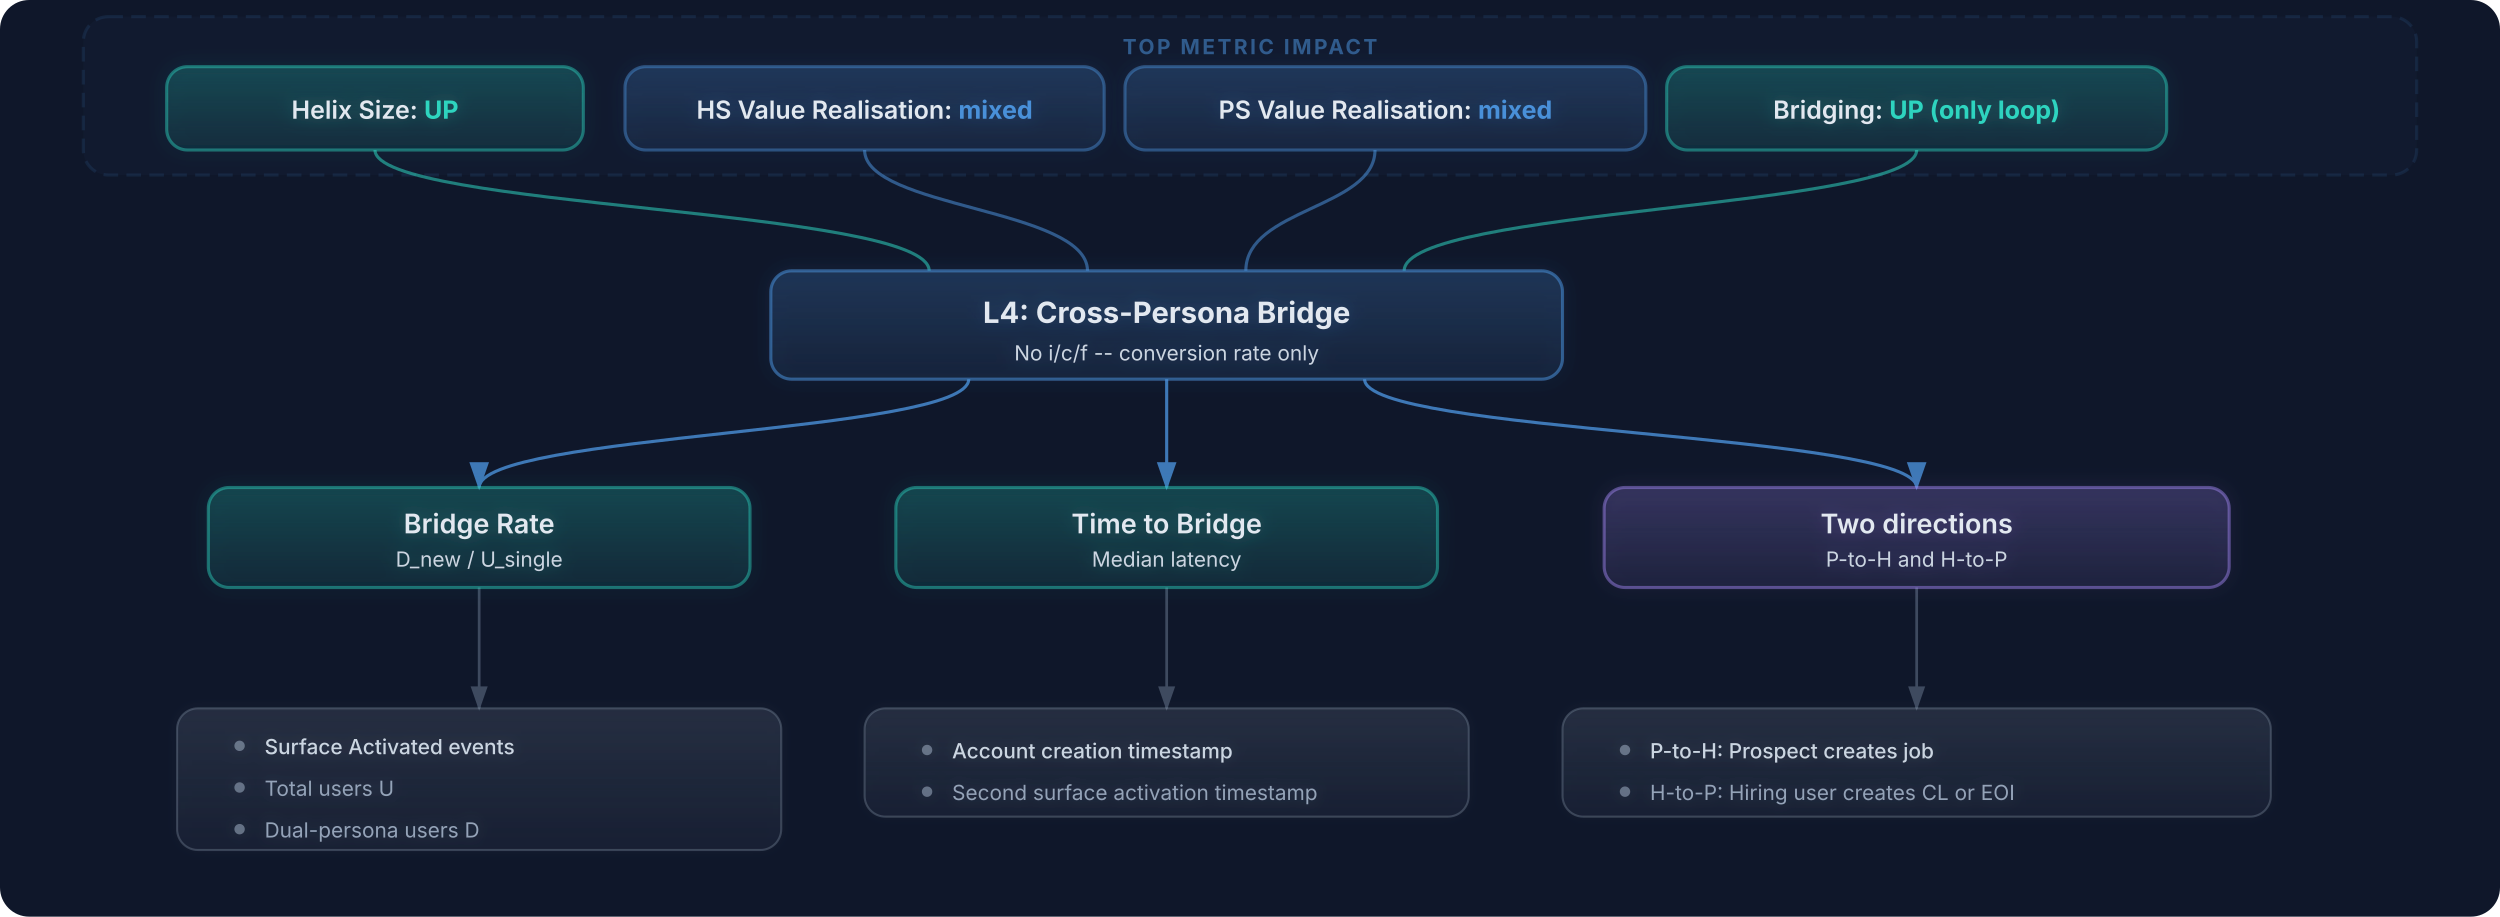
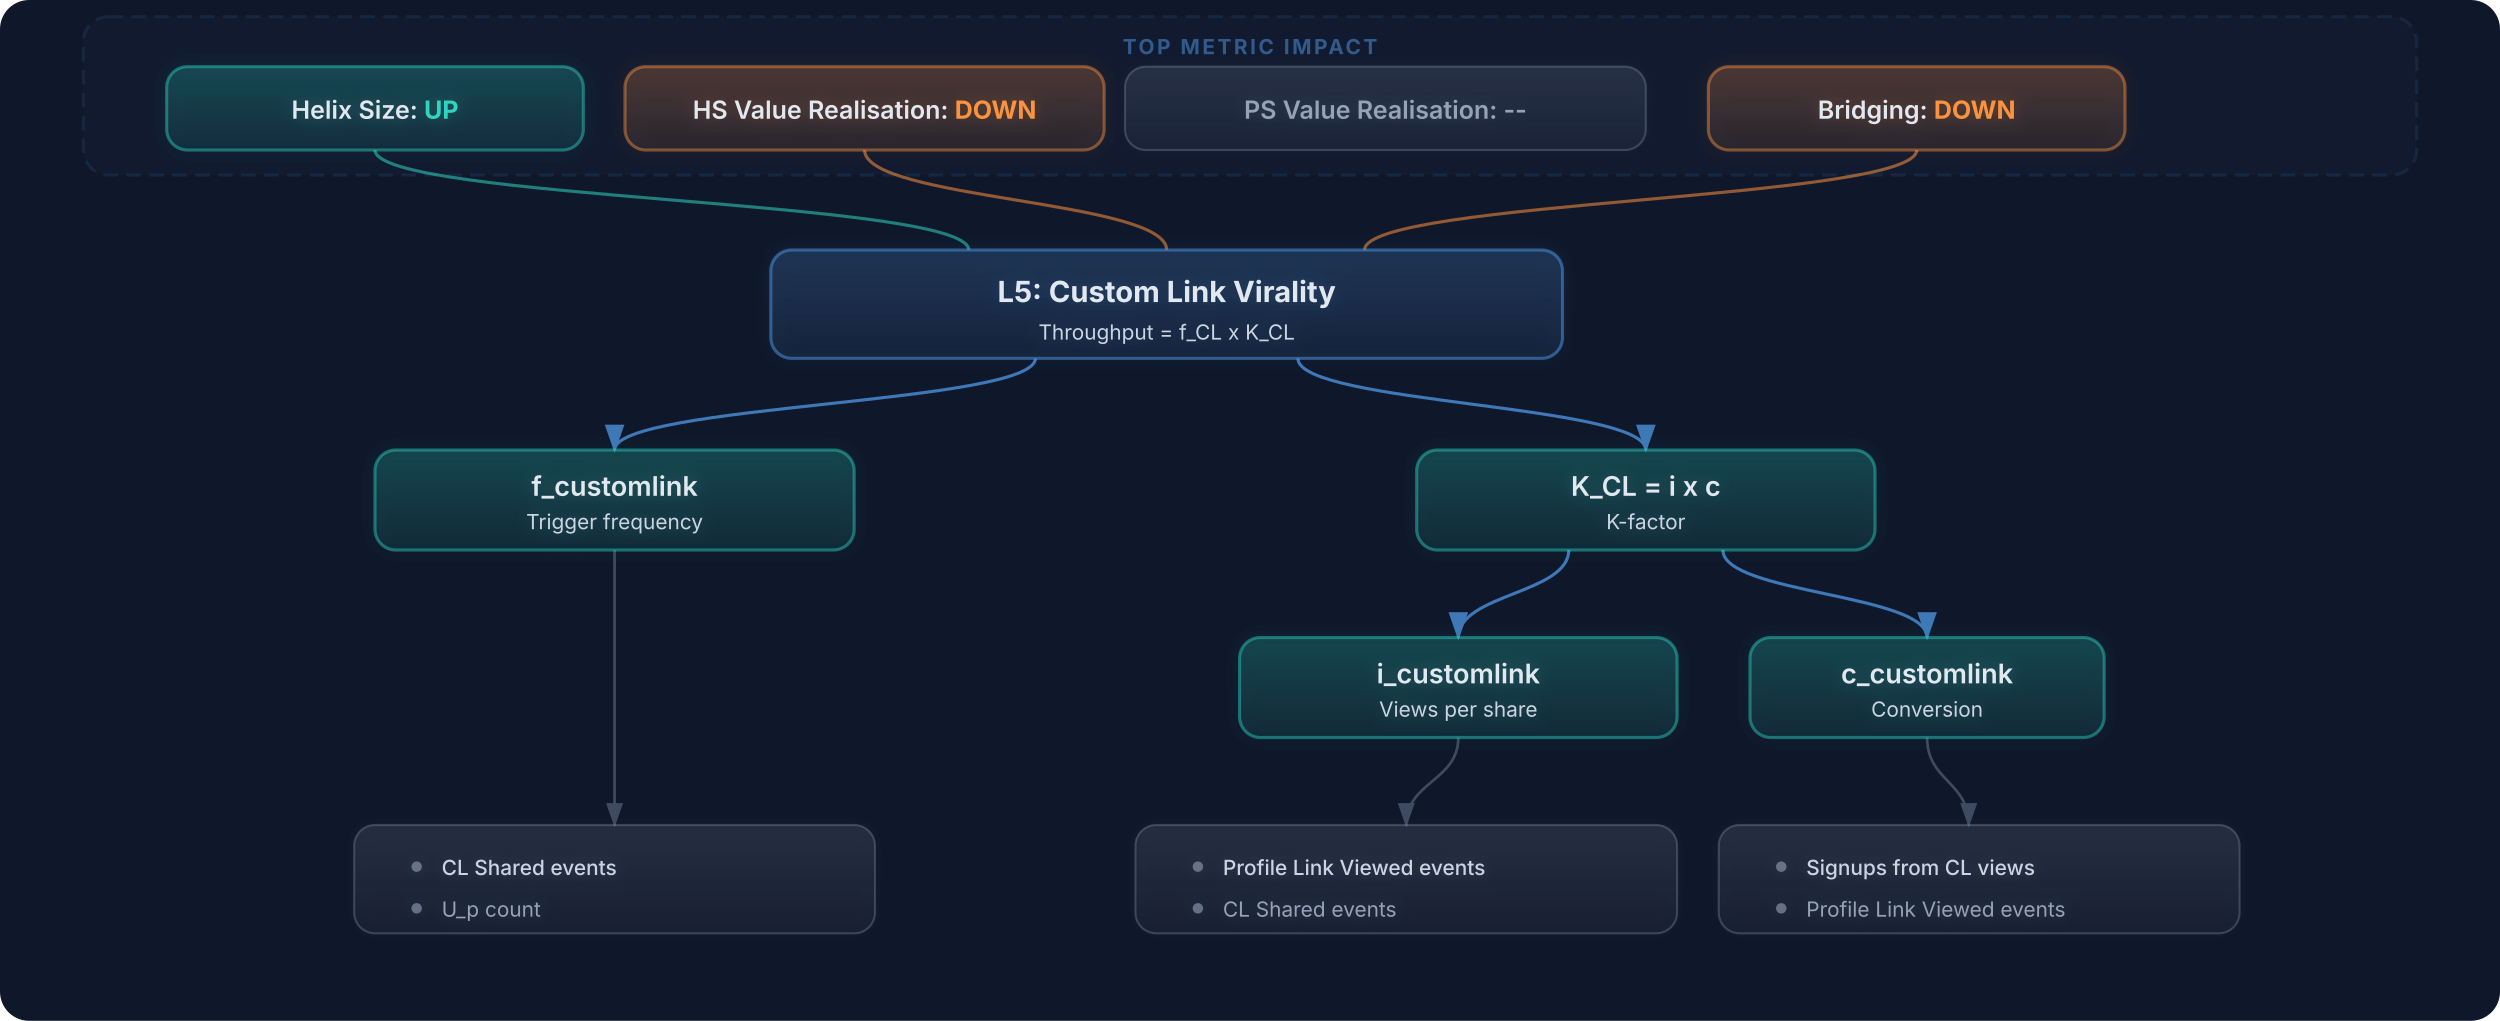
- <svg xmlns="http://www.w3.org/2000/svg" viewBox="0 0 1200 440" font-family="Inter, system-ui, -apple-system, sans-serif">
+ <svg xmlns="http://www.w3.org/2000/svg" viewBox="0 0 1200 490" font-family="Inter, system-ui, -apple-system, sans-serif">
  <defs>
    <filter id="glow-teal" x="-30%" y="-30%" width="160%" height="160%">
      <feGaussianBlur stdDeviation="4" result="blur" />
      <feFlood flood-color="#2DD4BF" flood-opacity="0.3" result="color" />
      <feComposite in="color" in2="blur" operator="in" result="glow" />
      <feMerge>
        <feMergeNode in="glow" />
        <feMergeNode in="SourceGraphic" />
      </feMerge>
    </filter>
    <filter id="glow-blue" x="-30%" y="-30%" width="160%" height="160%">
      <feGaussianBlur stdDeviation="4" result="blur" />
      <feFlood flood-color="#4A90D9" flood-opacity="0.3" result="color" />
      <feComposite in="color" in2="blur" operator="in" result="glow" />
      <feMerge>
        <feMergeNode in="glow" />
        <feMergeNode in="SourceGraphic" />
      </feMerge>
    </filter>
    <filter id="glow-orange" x="-30%" y="-30%" width="160%" height="160%">
      <feGaussianBlur stdDeviation="4" result="blur" />
      <feFlood flood-color="#FB923C" flood-opacity="0.3" result="color" />
      <feComposite in="color" in2="blur" operator="in" result="glow" />
      <feMerge>
        <feMergeNode in="glow" />
        <feMergeNode in="SourceGraphic" />
      </feMerge>
    </filter>
    <filter id="glow-gray" x="-30%" y="-30%" width="160%" height="160%">
      <feGaussianBlur stdDeviation="3" result="blur" />
      <feFlood flood-color="#94a3b8" flood-opacity="0.2" result="color" />
      <feComposite in="color" in2="blur" operator="in" result="glow" />
      <feMerge>
        <feMergeNode in="glow" />
        <feMergeNode in="SourceGraphic" />
      </feMerge>
    </filter>
-     <filter id="glow-purple" x="-30%" y="-30%" width="160%" height="160%">
-       <feGaussianBlur stdDeviation="4" result="blur" />
-       <feFlood flood-color="#A78BFA" flood-opacity="0.3" result="color" />
-       <feComposite in="color" in2="blur" operator="in" result="glow" />
-       <feMerge>
-         <feMergeNode in="glow" />
-         <feMergeNode in="SourceGraphic" />
-       </feMerge>
-     </filter>
    <marker id="arrow-blue" viewBox="0 0 10 7" refX="9" refY="3.5" markerWidth="9" markerHeight="7" orient="auto-start-reverse">
      <path d="M 0 0 L 10 3.5 L 0 7 z" fill="#4A90D9" />
    </marker>
    <marker id="arrow-gray" viewBox="0 0 10 7" refX="9" refY="3.5" markerWidth="9" markerHeight="7" orient="auto-start-reverse">
      <path d="M 0 0 L 10 3.5 L 0 7 z" fill="#64748b" />
    </marker>
    <linearGradient id="grad-teal" x1="0" y1="0" x2="0" y2="1">
      <stop offset="0%" stop-color="#2DD4BF" stop-opacity="0.2" />
      <stop offset="100%" stop-color="#2DD4BF" stop-opacity="0.07" />
    </linearGradient>
    <linearGradient id="grad-blue" x1="0" y1="0" x2="0" y2="1">
      <stop offset="0%" stop-color="#4A90D9" stop-opacity="0.2" />
      <stop offset="100%" stop-color="#4A90D9" stop-opacity="0.07" />
    </linearGradient>
    <linearGradient id="grad-orange" x1="0" y1="0" x2="0" y2="1">
      <stop offset="0%" stop-color="#FB923C" stop-opacity="0.2" />
      <stop offset="100%" stop-color="#FB923C" stop-opacity="0.07" />
    </linearGradient>
    <linearGradient id="grad-gray" x1="0" y1="0" x2="0" y2="1">
      <stop offset="0%" stop-color="#94a3b8" stop-opacity="0.14" />
      <stop offset="100%" stop-color="#94a3b8" stop-opacity="0.05" />
    </linearGradient>
-     <linearGradient id="grad-purple" x1="0" y1="0" x2="0" y2="1">
-       <stop offset="0%" stop-color="#A78BFA" stop-opacity="0.2" />
-       <stop offset="100%" stop-color="#A78BFA" stop-opacity="0.07" />
-     </linearGradient>
  </defs>
-   <rect width="1200" height="440" fill="#0f172a" rx="14" />
+   <rect width="1200" height="490" fill="#0f172a" rx="14" />
  <rect x="40" y="8" width="1120" height="76" rx="12" fill="#4A90D9" fill-opacity="0.03" stroke="#4A90D9" stroke-opacity="0.12" stroke-width="1.5" stroke-dasharray="7 4" />
  <text x="600" y="26" text-anchor="middle" fill="#4A90D9" fill-opacity="0.55" font-size="10" font-weight="700" letter-spacing="0.12em">TOP METRIC IMPACT</text>
-   <path d="M 180,72 C 180,100 446,100 446,130" fill="none" stroke="#2DD4BF" stroke-width="1.5" opacity="0.55" />
-   <path d="M 415,72 C 415,100 522,100 522,130" fill="none" stroke="#4A90D9" stroke-width="1.5" opacity="0.55" />
-   <path d="M 660,72 C 660,100 598,100 598,130" fill="none" stroke="#4A90D9" stroke-width="1.5" opacity="0.55" />
-   <path d="M 920,72 C 920,100 674,100 674,130" fill="none" stroke="#2DD4BF" stroke-width="1.5" opacity="0.55" />
-   <path d="M 465,182 C 465,208 230,208 230,234" fill="none" stroke="#4A90D9" stroke-width="1.5" marker-end="url(#arrow-blue)" opacity="0.8" />
-   <path d="M 560,182 L 560,234" fill="none" stroke="#4A90D9" stroke-width="1.5" marker-end="url(#arrow-blue)" opacity="0.8" />
-   <path d="M 655,182 C 655,208 920,208 920,234" fill="none" stroke="#4A90D9" stroke-width="1.5" marker-end="url(#arrow-blue)" opacity="0.8" />
-   <path d="M 230,282 L 230,340" fill="none" stroke="#64748b" stroke-width="1.3" marker-end="url(#arrow-gray)" opacity="0.55" />
-   <path d="M 560,282 L 560,340" fill="none" stroke="#64748b" stroke-width="1.3" marker-end="url(#arrow-gray)" opacity="0.55" />
-   <path d="M 920,282 L 920,340" fill="none" stroke="#64748b" stroke-width="1.3" marker-end="url(#arrow-gray)" opacity="0.55" />
+   <path d="M 180,72 C 180,96 465,96 465,120" fill="none" stroke="#2DD4BF" stroke-width="1.5" opacity="0.55" />
+   <path d="M 415,72 C 415,96 560,96 560,120" fill="none" stroke="#FB923C" stroke-width="1.5" opacity="0.55" />
+   <path d="M 920,72 C 920,96 655,96 655,120" fill="none" stroke="#FB923C" stroke-width="1.5" opacity="0.55" />
+   <path d="M 497,172 C 497,194 295,194 295,216" fill="none" stroke="#4A90D9" stroke-width="1.5" marker-end="url(#arrow-blue)" opacity="0.8" />
+   <path d="M 623,172 C 623,194 790,194 790,216" fill="none" stroke="#4A90D9" stroke-width="1.5" marker-end="url(#arrow-blue)" opacity="0.8" />
+   <path d="M 753,264 C 753,285 700,285 700,306" fill="none" stroke="#4A90D9" stroke-width="1.5" marker-end="url(#arrow-blue)" opacity="0.8" />
+   <path d="M 827,264 C 827,285 925,285 925,306" fill="none" stroke="#4A90D9" stroke-width="1.5" marker-end="url(#arrow-blue)" opacity="0.8" />
+   <path d="M 295,264 L 295,396" fill="none" stroke="#64748b" stroke-width="1.3" marker-end="url(#arrow-gray)" opacity="0.55" />
+   <path d="M 700,354 C 700,375 675,375 675,396" fill="none" stroke="#64748b" stroke-width="1.3" marker-end="url(#arrow-gray)" opacity="0.55" />
+   <path d="M 925,354 C 925,375 945,375 945,396" fill="none" stroke="#64748b" stroke-width="1.3" marker-end="url(#arrow-gray)" opacity="0.55" />
  <g filter="url(#glow-teal)">
    <rect x="80" y="32" width="200" height="40" rx="10" fill="url(#grad-teal)" stroke="#2DD4BF" stroke-opacity="0.45" stroke-width="1.5" />
    <text x="180" y="57" text-anchor="middle" fill="#e2e8f0" font-size="12" font-weight="600">Helix Size: <tspan fill="#2DD4BF" font-weight="700">UP</tspan>
    </text>
  </g>
-   <g filter="url(#glow-blue)">
-     <rect x="300" y="32" width="230" height="40" rx="10" fill="url(#grad-blue)" stroke="#4A90D9" stroke-opacity="0.45" stroke-width="1.5" />
-     <text x="415" y="57" text-anchor="middle" fill="#e2e8f0" font-size="12" font-weight="600">HS Value Realisation: <tspan fill="#4A90D9" font-weight="700">mixed</tspan>
+   <g filter="url(#glow-orange)">
+     <rect x="300" y="32" width="230" height="40" rx="10" fill="url(#grad-orange)" stroke="#FB923C" stroke-opacity="0.45" stroke-width="1.5" />
+     <text x="415" y="57" text-anchor="middle" fill="#e2e8f0" font-size="12" font-weight="600">HS Value Realisation: <tspan fill="#FB923C" font-weight="700">DOWN</tspan>
+     </text>
+   </g>
+   <g filter="url(#glow-gray)">
+     <rect x="540" y="32" width="250" height="40" rx="10" fill="url(#grad-gray)" stroke="#94a3b8" stroke-opacity="0.3" stroke-width="1" />
+     <text x="665" y="57" text-anchor="middle" fill="#94a3b8" font-size="12" font-weight="600">PS Value Realisation: --</text>
+   </g>
+   <g filter="url(#glow-orange)">
+     <rect x="820" y="32" width="200" height="40" rx="10" fill="url(#grad-orange)" stroke="#FB923C" stroke-opacity="0.45" stroke-width="1.5" />
+     <text x="920" y="57" text-anchor="middle" fill="#e2e8f0" font-size="12" font-weight="600">Bridging: <tspan fill="#FB923C" font-weight="700">DOWN</tspan>
    </text>
  </g>
  <g filter="url(#glow-blue)">
-     <rect x="540" y="32" width="250" height="40" rx="10" fill="url(#grad-blue)" stroke="#4A90D9" stroke-opacity="0.45" stroke-width="1.5" />
-     <text x="665" y="57" text-anchor="middle" fill="#e2e8f0" font-size="12" font-weight="600">PS Value Realisation: <tspan fill="#4A90D9" font-weight="700">mixed</tspan>
-     </text>
+     <rect x="370" y="120" width="380" height="52" rx="10" fill="url(#grad-blue)" stroke="#4A90D9" stroke-opacity="0.55" stroke-width="1.5" />
+     <text x="560" y="145" text-anchor="middle" fill="#e2e8f0" font-size="14" font-weight="700">L5: Custom Link Virality</text>
+     <text x="560" y="163" text-anchor="middle" fill="#cbd5e1" font-size="10">Throughput = f_CL x K_CL</text>
  </g>
  <g filter="url(#glow-teal)">
-     <rect x="800" y="32" width="240" height="40" rx="10" fill="url(#grad-teal)" stroke="#2DD4BF" stroke-opacity="0.45" stroke-width="1.5" />
-     <text x="920" y="57" text-anchor="middle" fill="#e2e8f0" font-size="12" font-weight="600">Bridging: <tspan fill="#2DD4BF" font-weight="700">UP (only loop)</tspan>
-     </text>
-   </g>
-   <g filter="url(#glow-blue)">
-     <rect x="370" y="130" width="380" height="52" rx="10" fill="url(#grad-blue)" stroke="#4A90D9" stroke-opacity="0.55" stroke-width="1.5" />
-     <text x="560" y="155" text-anchor="middle" fill="#e2e8f0" font-size="14" font-weight="700">L4: Cross-Persona Bridge</text>
-     <text x="560" y="173" text-anchor="middle" fill="#cbd5e1" font-size="10">No i/c/f -- conversion rate only</text>
+     <rect x="180" y="216" width="230" height="48" rx="10" fill="url(#grad-teal)" stroke="#2DD4BF" stroke-opacity="0.45" stroke-width="1.5" />
+     <text x="295" y="238" text-anchor="middle" fill="#e2e8f0" font-size="13" font-weight="600">f_customlink</text>
+     <text x="295" y="254" text-anchor="middle" fill="#cbd5e1" font-size="10">Trigger frequency</text>
  </g>
  <g filter="url(#glow-teal)">
-     <rect x="100" y="234" width="260" height="48" rx="10" fill="url(#grad-teal)" stroke="#2DD4BF" stroke-opacity="0.45" stroke-width="1.5" />
-     <text x="230" y="256" text-anchor="middle" fill="#e2e8f0" font-size="13" font-weight="600">Bridge Rate</text>
-     <text x="230" y="272" text-anchor="middle" fill="#cbd5e1" font-size="10">D_new / U_single</text>
+     <rect x="680" y="216" width="220" height="48" rx="10" fill="url(#grad-teal)" stroke="#2DD4BF" stroke-opacity="0.45" stroke-width="1.5" />
+     <text x="790" y="238" text-anchor="middle" fill="#e2e8f0" font-size="13" font-weight="600">K_CL = i x c</text>
+     <text x="790" y="254" text-anchor="middle" fill="#cbd5e1" font-size="10">K-factor</text>
  </g>
  <g filter="url(#glow-teal)">
-     <rect x="430" y="234" width="260" height="48" rx="10" fill="url(#grad-teal)" stroke="#2DD4BF" stroke-opacity="0.45" stroke-width="1.5" />
-     <text x="560" y="256" text-anchor="middle" fill="#e2e8f0" font-size="13" font-weight="600">Time to Bridge</text>
-     <text x="560" y="272" text-anchor="middle" fill="#cbd5e1" font-size="10">Median latency</text>
+     <rect x="595" y="306" width="210" height="48" rx="10" fill="url(#grad-teal)" stroke="#2DD4BF" stroke-opacity="0.45" stroke-width="1.5" />
+     <text x="700" y="328" text-anchor="middle" fill="#e2e8f0" font-size="13" font-weight="600">i_customlink</text>
+     <text x="700" y="344" text-anchor="middle" fill="#cbd5e1" font-size="10">Views per share</text>
  </g>
-   <g filter="url(#glow-purple)">
-     <rect x="770" y="234" width="300" height="48" rx="10" fill="url(#grad-purple)" stroke="#A78BFA" stroke-opacity="0.45" stroke-width="1.5" />
-     <text x="920" y="256" text-anchor="middle" fill="#e2e8f0" font-size="13" font-weight="600">Two directions</text>
-     <text x="920" y="272" text-anchor="middle" fill="#cbd5e1" font-size="10">P-to-H and H-to-P</text>
+   <g filter="url(#glow-teal)">
+     <rect x="840" y="306" width="170" height="48" rx="10" fill="url(#grad-teal)" stroke="#2DD4BF" stroke-opacity="0.45" stroke-width="1.5" />
+     <text x="925" y="328" text-anchor="middle" fill="#e2e8f0" font-size="13" font-weight="600">c_customlink</text>
+     <text x="925" y="344" text-anchor="middle" fill="#cbd5e1" font-size="10">Conversion</text>
  </g>
  <g filter="url(#glow-gray)">
-     <rect x="85" y="340" width="290" height="68" rx="10" fill="url(#grad-gray)" stroke="#94a3b8" stroke-opacity="0.3" stroke-width="1" />
-     <circle cx="115" cy="358" r="2.5" fill="#94a3b8" fill-opacity="0.6" />
-     <text x="127" y="362" fill="#cbd5e1" font-size="10" font-weight="500">Surface Activated events</text>
-     <circle cx="115" cy="378" r="2.5" fill="#94a3b8" fill-opacity="0.6" />
-     <text x="127" y="382" fill="#94a3b8" font-size="10">Total users U</text>
-     <circle cx="115" cy="398" r="2.5" fill="#94a3b8" fill-opacity="0.6" />
-     <text x="127" y="402" fill="#94a3b8" font-size="10">Dual-persona users D</text>
+     <rect x="170" y="396" width="250" height="52" rx="10" fill="url(#grad-gray)" stroke="#94a3b8" stroke-opacity="0.3" stroke-width="1" />
+     <circle cx="200" cy="416" r="2.5" fill="#94a3b8" fill-opacity="0.6" />
+     <text x="212" y="420" fill="#cbd5e1" font-size="10" font-weight="500">CL Shared events</text>
+     <circle cx="200" cy="436" r="2.5" fill="#94a3b8" fill-opacity="0.6" />
+     <text x="212" y="440" fill="#94a3b8" font-size="10">U_p count</text>
  </g>
  <g filter="url(#glow-gray)">
-     <rect x="415" y="340" width="290" height="52" rx="10" fill="url(#grad-gray)" stroke="#94a3b8" stroke-opacity="0.3" stroke-width="1" />
-     <circle cx="445" cy="360" r="2.5" fill="#94a3b8" fill-opacity="0.6" />
-     <text x="457" y="364" fill="#cbd5e1" font-size="10" font-weight="500">Account creation timestamp</text>
-     <circle cx="445" cy="380" r="2.5" fill="#94a3b8" fill-opacity="0.6" />
-     <text x="457" y="384" fill="#94a3b8" font-size="10">Second surface activation timestamp</text>
+     <rect x="545" y="396" width="260" height="52" rx="10" fill="url(#grad-gray)" stroke="#94a3b8" stroke-opacity="0.3" stroke-width="1" />
+     <circle cx="575" cy="416" r="2.5" fill="#94a3b8" fill-opacity="0.6" />
+     <text x="587" y="420" fill="#cbd5e1" font-size="10" font-weight="500">Profile Link Viewed events</text>
+     <circle cx="575" cy="436" r="2.5" fill="#94a3b8" fill-opacity="0.6" />
+     <text x="587" y="440" fill="#94a3b8" font-size="10">CL Shared events</text>
  </g>
  <g filter="url(#glow-gray)">
-     <rect x="750" y="340" width="340" height="52" rx="10" fill="url(#grad-gray)" stroke="#94a3b8" stroke-opacity="0.3" stroke-width="1" />
-     <circle cx="780" cy="360" r="2.5" fill="#94a3b8" fill-opacity="0.6" />
-     <text x="792" y="364" fill="#cbd5e1" font-size="10" font-weight="500">P-to-H: Prospect creates job</text>
-     <circle cx="780" cy="380" r="2.5" fill="#94a3b8" fill-opacity="0.6" />
-     <text x="792" y="384" fill="#94a3b8" font-size="10">H-to-P: Hiring user creates CL or EOI</text>
+     <rect x="825" y="396" width="250" height="52" rx="10" fill="url(#grad-gray)" stroke="#94a3b8" stroke-opacity="0.3" stroke-width="1" />
+     <circle cx="855" cy="416" r="2.5" fill="#94a3b8" fill-opacity="0.6" />
+     <text x="867" y="420" fill="#cbd5e1" font-size="10" font-weight="500">Signups from CL views</text>
+     <circle cx="855" cy="436" r="2.5" fill="#94a3b8" fill-opacity="0.6" />
+     <text x="867" y="440" fill="#94a3b8" font-size="10">Profile Link Viewed events</text>
  </g>
</svg>
